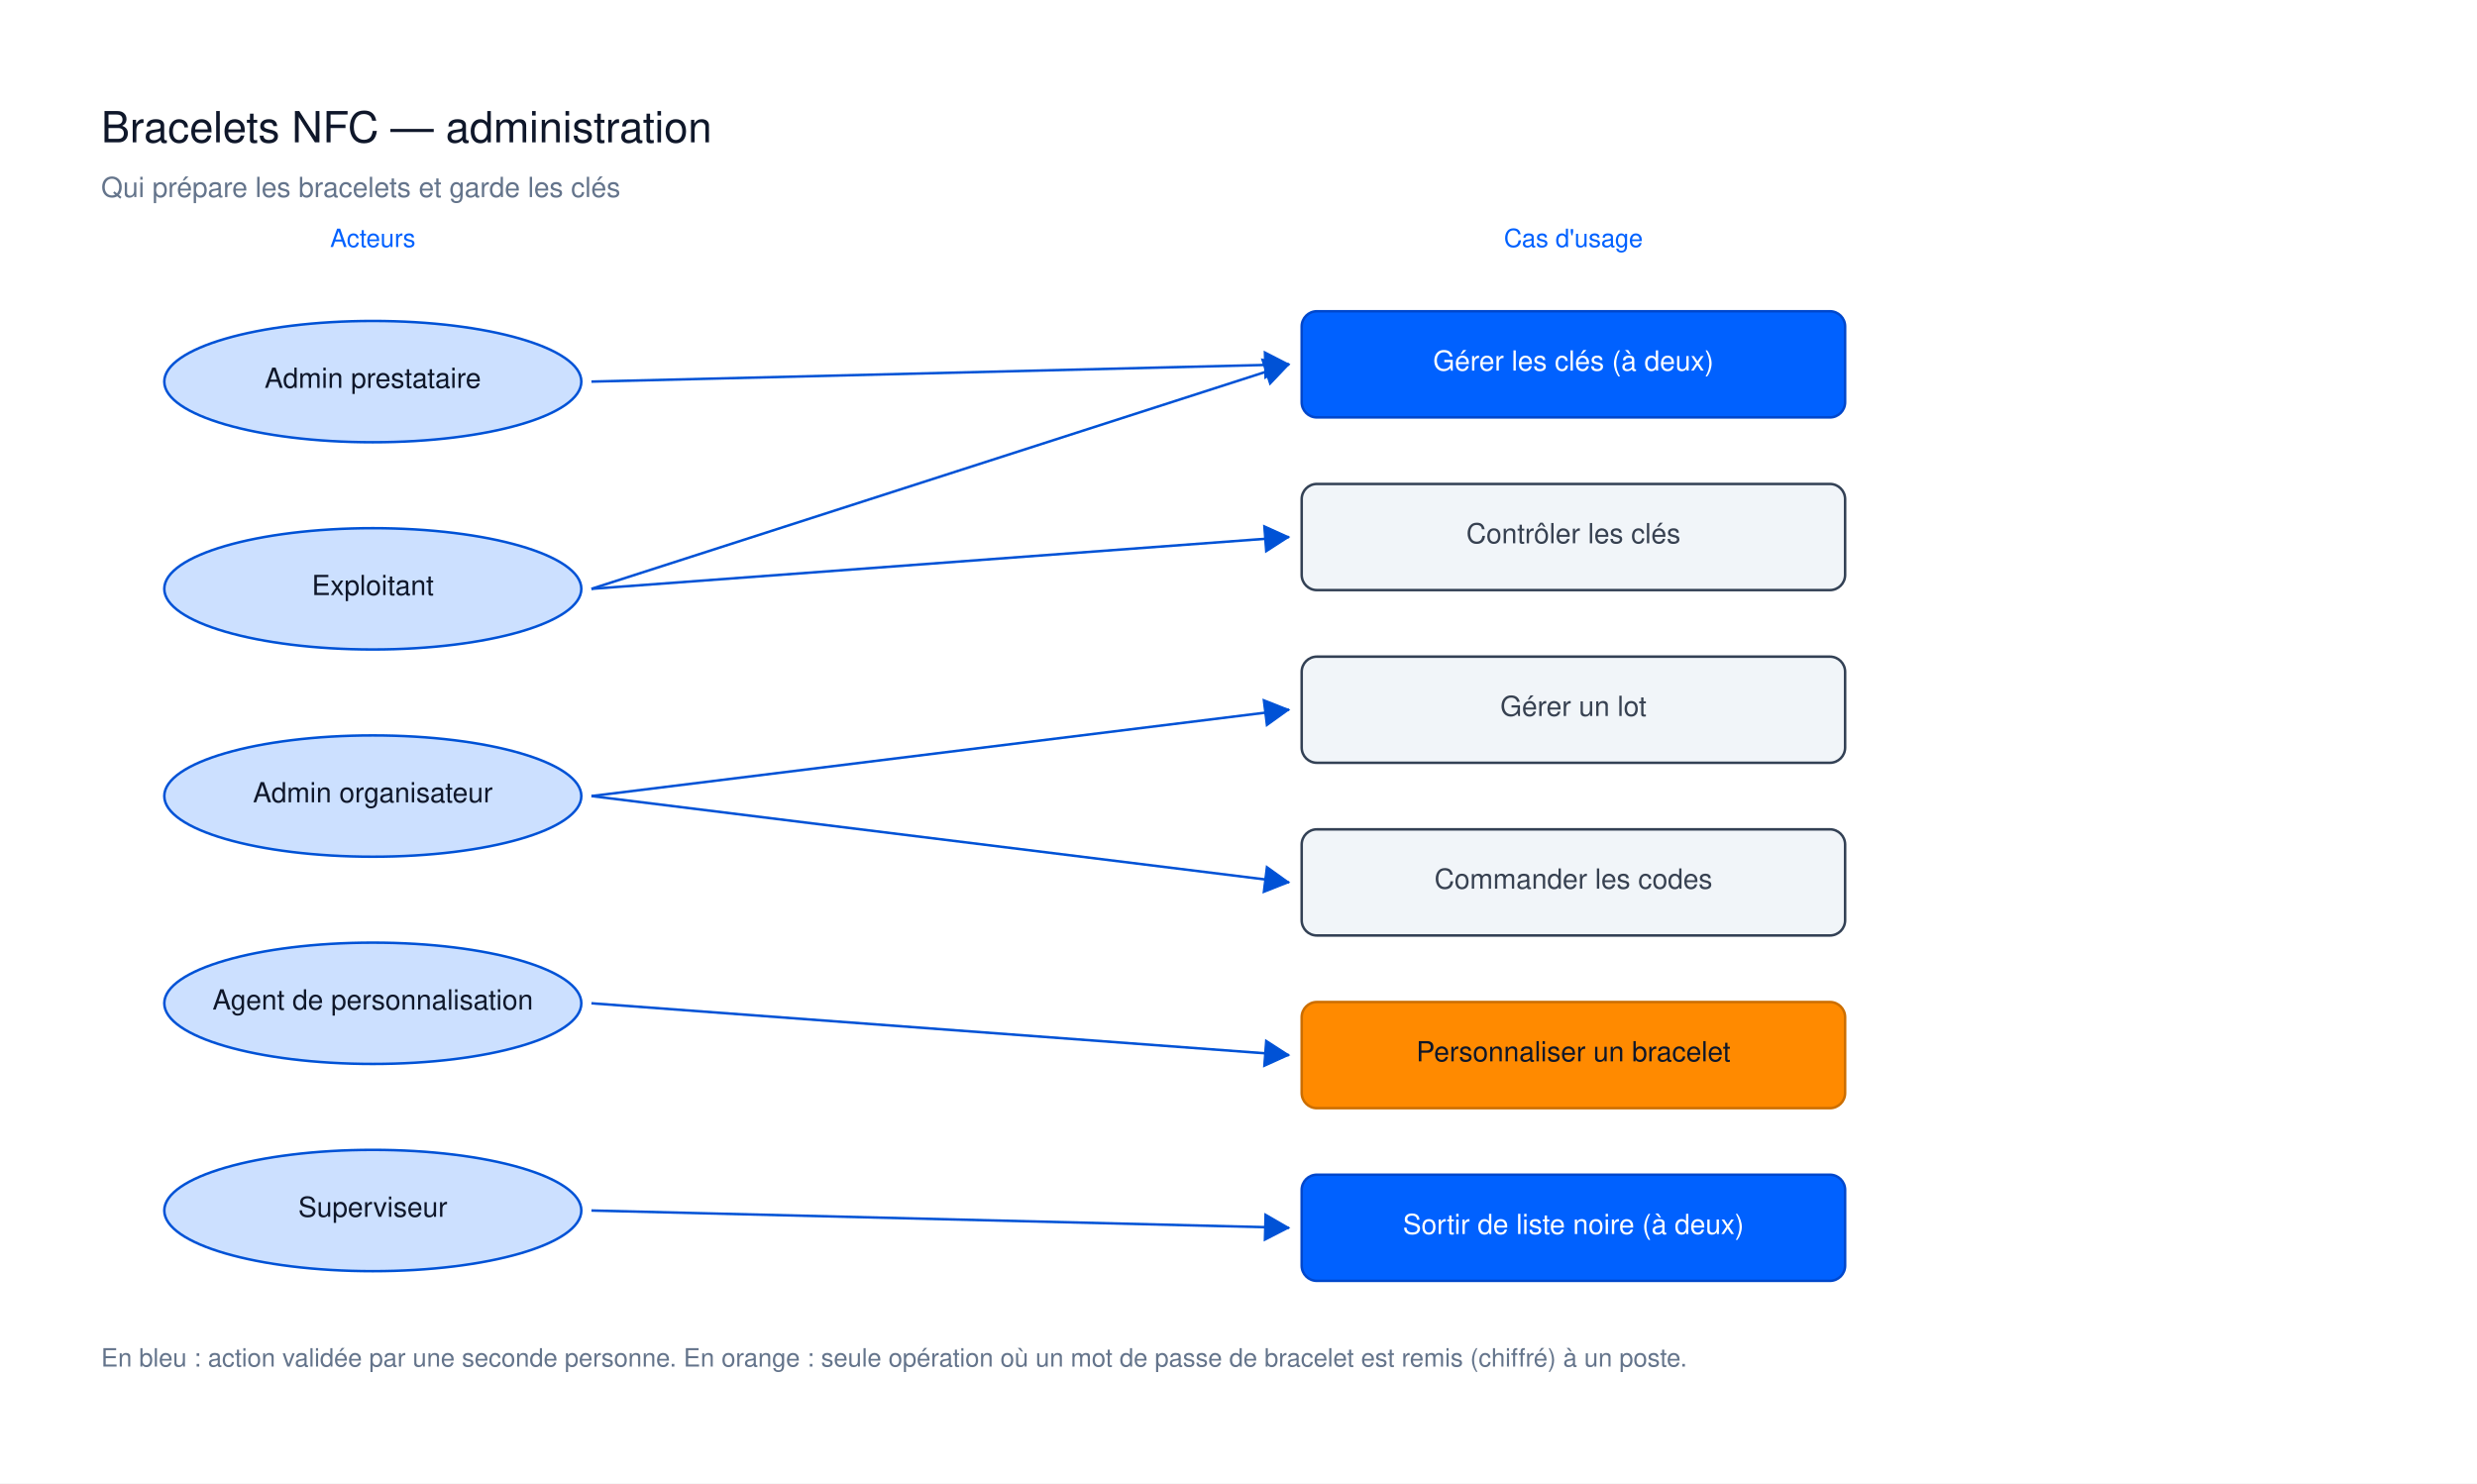
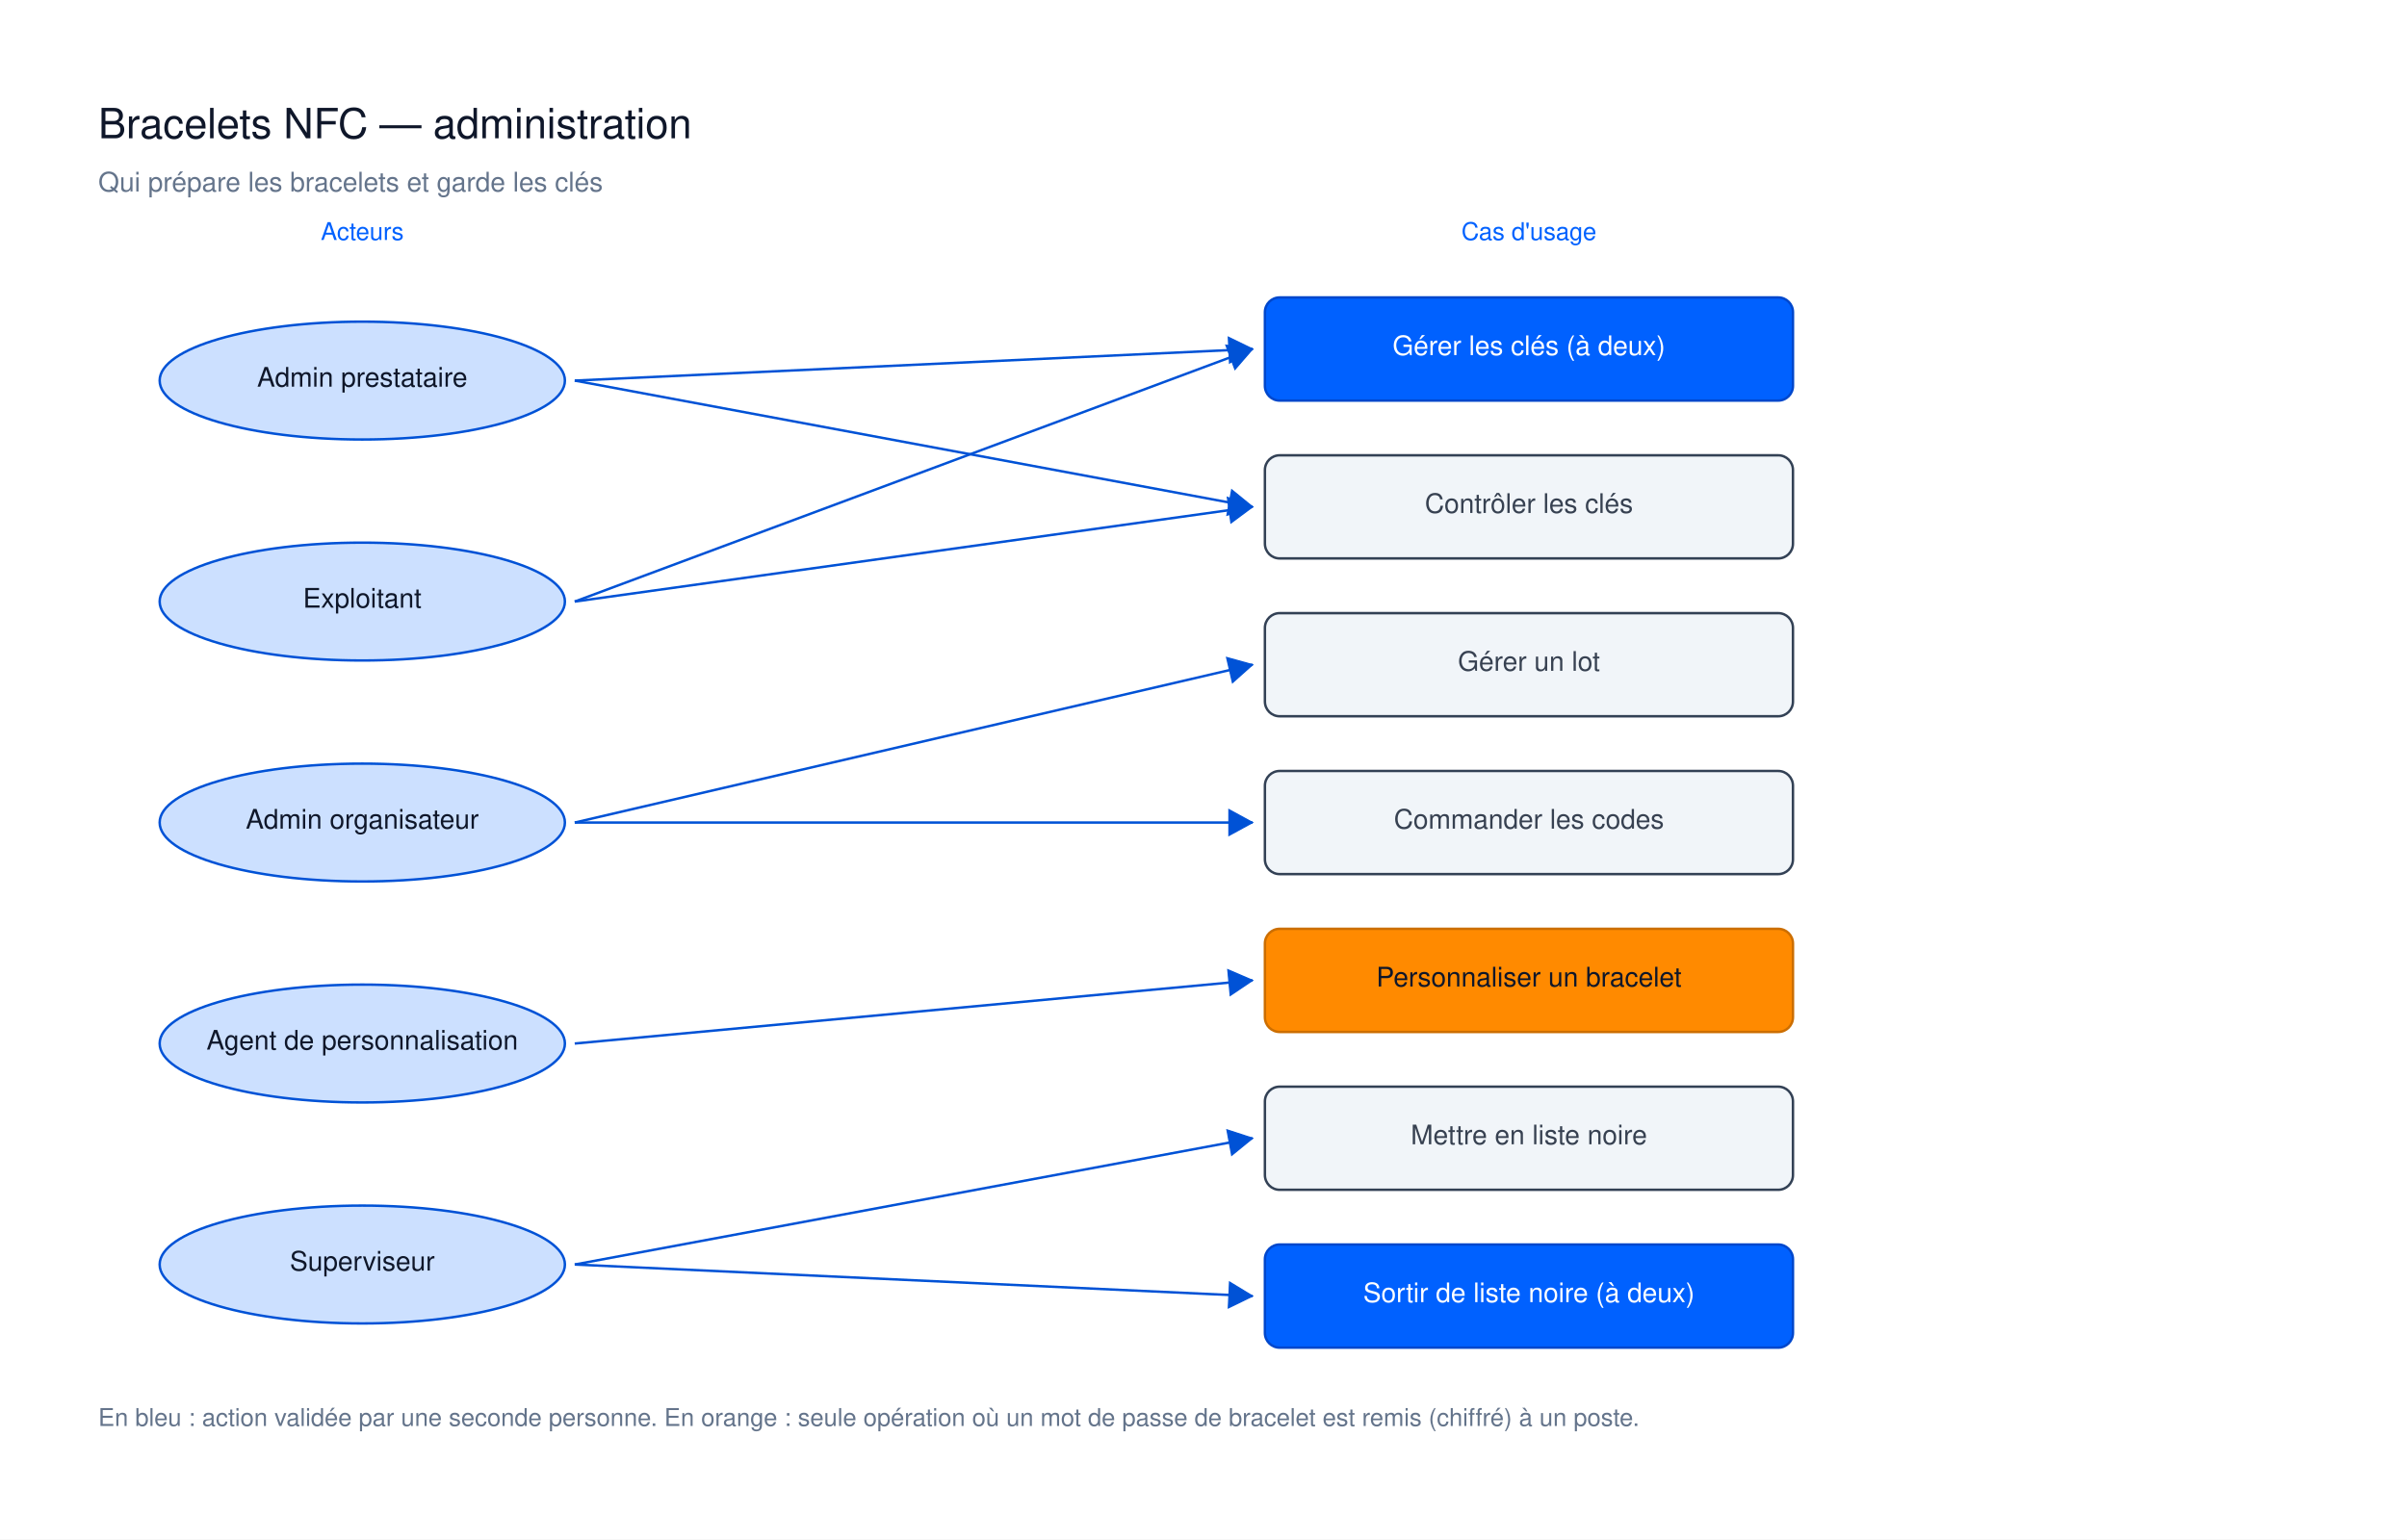
- <svg xmlns="http://www.w3.org/2000/svg" width="1960" height="1174" viewBox="0 0 1960 1174">
+ <svg xmlns="http://www.w3.org/2000/svg" width="1960" height="1254" viewBox="0 0 1960 1254">
  <rect width="100%" height="100%" fill="#FFFFFF" />
  <g transform="translate(20,50)">
-     <ellipse cx="275.0" cy="252.0" rx="165.0" ry="48.0" fill="#CCE0FF" stroke="#0052D6" stroke-width="2" />
-     <ellipse cx="275.0" cy="416.0" rx="165.0" ry="48.0" fill="#CCE0FF" stroke="#0052D6" stroke-width="2" />
-     <ellipse cx="275.0" cy="580.0" rx="165.0" ry="48.0" fill="#CCE0FF" stroke="#0052D6" stroke-width="2" />
-     <ellipse cx="275.0" cy="744.0" rx="165.0" ry="48.0" fill="#CCE0FF" stroke="#0052D6" stroke-width="2" />
-     <ellipse cx="275.0" cy="908.0" rx="165.0" ry="48.0" fill="#CCE0FF" stroke="#0052D6" stroke-width="2" />
-     <rect x="1010" y="196.333" width="430" height="84" rx="12" ry="12" fill="#0061FF" stroke="#0047CC" stroke-width="2" />
-     <rect x="1010" y="333" width="430" height="84" rx="12" ry="12" fill="#F1F5F9" stroke="#334155" stroke-width="2" />
-     <rect x="1010" y="469.667" width="430" height="84" rx="12" ry="12" fill="#F1F5F9" stroke="#334155" stroke-width="2" />
-     <rect x="1010" y="606.333" width="430" height="84" rx="12" ry="12" fill="#F1F5F9" stroke="#334155" stroke-width="2" />
-     <rect x="1010" y="743.0" width="430" height="84" rx="12" ry="12" fill="#FF8A00" stroke="#CC6E00" stroke-width="2" />
-     <rect x="1010" y="879.667" width="430" height="84" rx="12" ry="12" fill="#0061FF" stroke="#0047CC" stroke-width="2" />
-     <polyline points="448,252.0 1000,238.333" fill="none" stroke="#0052D6" stroke-width="2" />
-     <polygon points="1000,238.333 980.96,249.355 980.438,228.267" fill="#0052D6" stroke="#0052D6" stroke-width="1" />
-     <polyline points="448,416.0 1000,238.333" fill="none" stroke="#0052D6" stroke-width="2" />
-     <polygon points="1000,238.333 984.853,254.289 978.39,234.208" fill="#0052D6" stroke="#0052D6" stroke-width="1" />
-     <polyline points="448,416.0 1000,375" fill="none" stroke="#0052D6" stroke-width="2" />
-     <polygon points="1000,375 981.527,386.948 979.965,365.912" fill="#0052D6" stroke="#0052D6" stroke-width="1" />
-     <polyline points="448,580.0 1000,511.667" fill="none" stroke="#0052D6" stroke-width="2" />
-     <polygon points="1000,511.667 982.135,524.506 979.544,503.571" fill="#0052D6" stroke="#0052D6" stroke-width="1" />
-     <polyline points="448,580.0 1000,648.333" fill="none" stroke="#0052D6" stroke-width="2" />
-     <polygon points="1000,648.333 979.544,656.429 982.135,635.494" fill="#0052D6" stroke="#0052D6" stroke-width="1" />
-     <polyline points="448,744.0 1000,785.0" fill="none" stroke="#0052D6" stroke-width="2" />
-     <polygon points="1000,785.0 979.965,794.088 981.527,773.052" fill="#0052D6" stroke="#0052D6" stroke-width="1" />
-     <polyline points="448,908.0 1000,921.667" fill="none" stroke="#0052D6" stroke-width="2" />
-     <polygon points="1000,921.667 980.438,931.733 980.96,910.645" fill="#0052D6" stroke="#0052D6" stroke-width="1" />
+     <ellipse cx="275.0" cy="260.0" rx="165.0" ry="48.0" fill="#CCE0FF" stroke="#0052D6" stroke-width="2" />
+     <ellipse cx="275.0" cy="440.0" rx="165.0" ry="48.0" fill="#CCE0FF" stroke="#0052D6" stroke-width="2" />
+     <ellipse cx="275.0" cy="620.0" rx="165.0" ry="48.0" fill="#CCE0FF" stroke="#0052D6" stroke-width="2" />
+     <ellipse cx="275.0" cy="800.0" rx="165.0" ry="48.0" fill="#CCE0FF" stroke="#0052D6" stroke-width="2" />
+     <ellipse cx="275.0" cy="980.0" rx="165.0" ry="48.0" fill="#CCE0FF" stroke="#0052D6" stroke-width="2" />
+     <rect x="1010" y="192.286" width="430" height="84" rx="12" ry="12" fill="#0061FF" stroke="#0047CC" stroke-width="2" />
+     <rect x="1010" y="320.857" width="430" height="84" rx="12" ry="12" fill="#F1F5F9" stroke="#334155" stroke-width="2" />
+     <rect x="1010" y="449.429" width="430" height="84" rx="12" ry="12" fill="#F1F5F9" stroke="#334155" stroke-width="2" />
+     <rect x="1010" y="578" width="430" height="84" rx="12" ry="12" fill="#F1F5F9" stroke="#334155" stroke-width="2" />
+     <rect x="1010" y="706.571" width="430" height="84" rx="12" ry="12" fill="#FF8A00" stroke="#CC6E00" stroke-width="2" />
+     <rect x="1010" y="835.143" width="430" height="84" rx="12" ry="12" fill="#F1F5F9" stroke="#334155" stroke-width="2" />
+     <rect x="1010" y="963.714" width="430" height="84" rx="12" ry="12" fill="#0061FF" stroke="#0047CC" stroke-width="2" />
+     <polyline points="448,260.0 1000,234.286" fill="none" stroke="#0052D6" stroke-width="2" />
+     <polygon points="1000,234.286 981.205,245.72 980.223,224.648" fill="#0052D6" stroke="#0052D6" stroke-width="1" />
+     <polyline points="448,260.0 1000,362.857" fill="none" stroke="#0052D6" stroke-width="2" />
+     <polygon points="1000,362.857 979.088,369.689 982.952,348.952" fill="#0052D6" stroke="#0052D6" stroke-width="1" />
+     <polyline points="448,440.0 1000,234.286" fill="none" stroke="#0052D6" stroke-width="2" />
+     <polygon points="1000,234.286 985.592,250.911 978.225,231.144" fill="#0052D6" stroke="#0052D6" stroke-width="1" />
+     <polyline points="448,440.0 1000,362.857" fill="none" stroke="#0052D6" stroke-width="2" />
+     <polygon points="1000,362.857 982.339,375.975 979.419,355.083" fill="#0052D6" stroke="#0052D6" stroke-width="1" />
+     <polyline points="448,620.0 1000,491.429" fill="none" stroke="#0052D6" stroke-width="2" />
+     <polygon points="1000,491.429 983.589,506.081 978.804,485.536" fill="#0052D6" stroke="#0052D6" stroke-width="1" />
+     <polyline points="448,620.0 1000,620" fill="none" stroke="#0052D6" stroke-width="2" />
+     <polygon points="1000,620 980.693,630.547 980.693,609.453" fill="#0052D6" stroke="#0052D6" stroke-width="1" />
+     <polyline points="448,800.0 1000,748.571" fill="none" stroke="#0052D6" stroke-width="2" />
+     <polygon points="1000,748.571 981.755,760.864 979.798,739.861" fill="#0052D6" stroke="#0052D6" stroke-width="1" />
+     <polyline points="448,980.0 1000,877.143" fill="none" stroke="#0052D6" stroke-width="2" />
+     <polygon points="1000,877.143 982.952,891.048 979.088,870.311" fill="#0052D6" stroke="#0052D6" stroke-width="1" />
+     <polyline points="448,980.0 1000,1005.714" fill="none" stroke="#0052D6" stroke-width="2" />
+     <polygon points="1000,1005.714 980.223,1015.352 981.205,994.28" fill="#0052D6" stroke="#0052D6" stroke-width="1" />
    <text x="60" y="62.65" font-family="Helvetica Neue, Helvetica, Arial, sans-serif" font-size="34" font-weight="400" fill="#0F172A" text-anchor="start">Bracelets NFC — administration</text>
    <text x="60" y="105.95" font-family="Helvetica Neue, Helvetica, Arial, sans-serif" font-size="22" font-weight="400" fill="#64748B" text-anchor="start">Qui prépare les bracelets et garde les clés</text>
    <text x="275.0" y="145.5" font-family="Helvetica Neue, Helvetica, Arial, sans-serif" font-size="20" font-weight="400" fill="#0061FF" text-anchor="middle">Acteurs</text>
    <text x="1225.0" y="145.5" font-family="Helvetica Neue, Helvetica, Arial, sans-serif" font-size="20" font-weight="400" fill="#0061FF" text-anchor="middle">Cas d'usage</text>
-     <text x="275.0" y="256.95" font-family="Helvetica Neue, Helvetica, Arial, sans-serif" font-size="22" font-weight="400" fill="#0F172A" text-anchor="middle">Admin prestataire</text>
-     <text x="275.0" y="420.95" font-family="Helvetica Neue, Helvetica, Arial, sans-serif" font-size="22" font-weight="400" fill="#0F172A" text-anchor="middle">Exploitant</text>
-     <text x="275.0" y="584.95" font-family="Helvetica Neue, Helvetica, Arial, sans-serif" font-size="22" font-weight="400" fill="#0F172A" text-anchor="middle">Admin organisateur</text>
-     <text x="275.0" y="748.95" font-family="Helvetica Neue, Helvetica, Arial, sans-serif" font-size="22" font-weight="400" fill="#0F172A" text-anchor="middle">Agent de personnalisation</text>
-     <text x="275.0" y="912.95" font-family="Helvetica Neue, Helvetica, Arial, sans-serif" font-size="22" font-weight="400" fill="#0F172A" text-anchor="middle">Superviseur</text>
-     <text x="1225.0" y="243.283" font-family="Helvetica Neue, Helvetica, Arial, sans-serif" font-size="22" font-weight="400" fill="#FFFFFF" text-anchor="middle">Gérer les clés (à deux)</text>
-     <text x="1225.0" y="379.95" font-family="Helvetica Neue, Helvetica, Arial, sans-serif" font-size="22" font-weight="400" fill="#374151" text-anchor="middle">Contrôler les clés</text>
-     <text x="1225.0" y="516.617" font-family="Helvetica Neue, Helvetica, Arial, sans-serif" font-size="22" font-weight="400" fill="#374151" text-anchor="middle">Gérer un lot</text>
-     <text x="1225.0" y="653.283" font-family="Helvetica Neue, Helvetica, Arial, sans-serif" font-size="22" font-weight="400" fill="#374151" text-anchor="middle">Commander les codes</text>
-     <text x="1225.0" y="789.95" font-family="Helvetica Neue, Helvetica, Arial, sans-serif" font-size="22" font-weight="400" fill="#0F172A" text-anchor="middle">Personnaliser un bracelet</text>
-     <text x="1225.0" y="926.617" font-family="Helvetica Neue, Helvetica, Arial, sans-serif" font-size="22" font-weight="400" fill="#FFFFFF" text-anchor="middle">Sortir de liste noire (à deux)</text>
-     <text x="60" y="1031.5" font-family="Helvetica Neue, Helvetica, Arial, sans-serif" font-size="20" font-weight="400" fill="#64748B" text-anchor="start">En bleu : action validée par une seconde personne. En orange : seule opération où un mot de passe de bracelet est remis (chiffré) à un poste.</text>
+     <text x="275.0" y="264.95" font-family="Helvetica Neue, Helvetica, Arial, sans-serif" font-size="22" font-weight="400" fill="#0F172A" text-anchor="middle">Admin prestataire</text>
+     <text x="275.0" y="444.95" font-family="Helvetica Neue, Helvetica, Arial, sans-serif" font-size="22" font-weight="400" fill="#0F172A" text-anchor="middle">Exploitant</text>
+     <text x="275.0" y="624.95" font-family="Helvetica Neue, Helvetica, Arial, sans-serif" font-size="22" font-weight="400" fill="#0F172A" text-anchor="middle">Admin organisateur</text>
+     <text x="275.0" y="804.95" font-family="Helvetica Neue, Helvetica, Arial, sans-serif" font-size="22" font-weight="400" fill="#0F172A" text-anchor="middle">Agent de personnalisation</text>
+     <text x="275.0" y="984.95" font-family="Helvetica Neue, Helvetica, Arial, sans-serif" font-size="22" font-weight="400" fill="#0F172A" text-anchor="middle">Superviseur</text>
+     <text x="1225.0" y="239.236" font-family="Helvetica Neue, Helvetica, Arial, sans-serif" font-size="22" font-weight="400" fill="#FFFFFF" text-anchor="middle">Gérer les clés (à deux)</text>
+     <text x="1225.0" y="367.807" font-family="Helvetica Neue, Helvetica, Arial, sans-serif" font-size="22" font-weight="400" fill="#374151" text-anchor="middle">Contrôler les clés</text>
+     <text x="1225.0" y="496.379" font-family="Helvetica Neue, Helvetica, Arial, sans-serif" font-size="22" font-weight="400" fill="#374151" text-anchor="middle">Gérer un lot</text>
+     <text x="1225.0" y="624.95" font-family="Helvetica Neue, Helvetica, Arial, sans-serif" font-size="22" font-weight="400" fill="#374151" text-anchor="middle">Commander les codes</text>
+     <text x="1225.0" y="753.521" font-family="Helvetica Neue, Helvetica, Arial, sans-serif" font-size="22" font-weight="400" fill="#0F172A" text-anchor="middle">Personnaliser un bracelet</text>
+     <text x="1225.0" y="882.093" font-family="Helvetica Neue, Helvetica, Arial, sans-serif" font-size="22" font-weight="400" fill="#374151" text-anchor="middle">Mettre en liste noire</text>
+     <text x="1225.0" y="1010.664" font-family="Helvetica Neue, Helvetica, Arial, sans-serif" font-size="22" font-weight="400" fill="#FFFFFF" text-anchor="middle">Sortir de liste noire (à deux)</text>
+     <text x="60" y="1111.5" font-family="Helvetica Neue, Helvetica, Arial, sans-serif" font-size="20" font-weight="400" fill="#64748B" text-anchor="start">En bleu : action validée par une seconde personne. En orange : seule opération où un mot de passe de bracelet est remis (chiffré) à un poste.</text>
  </g>
</svg>
